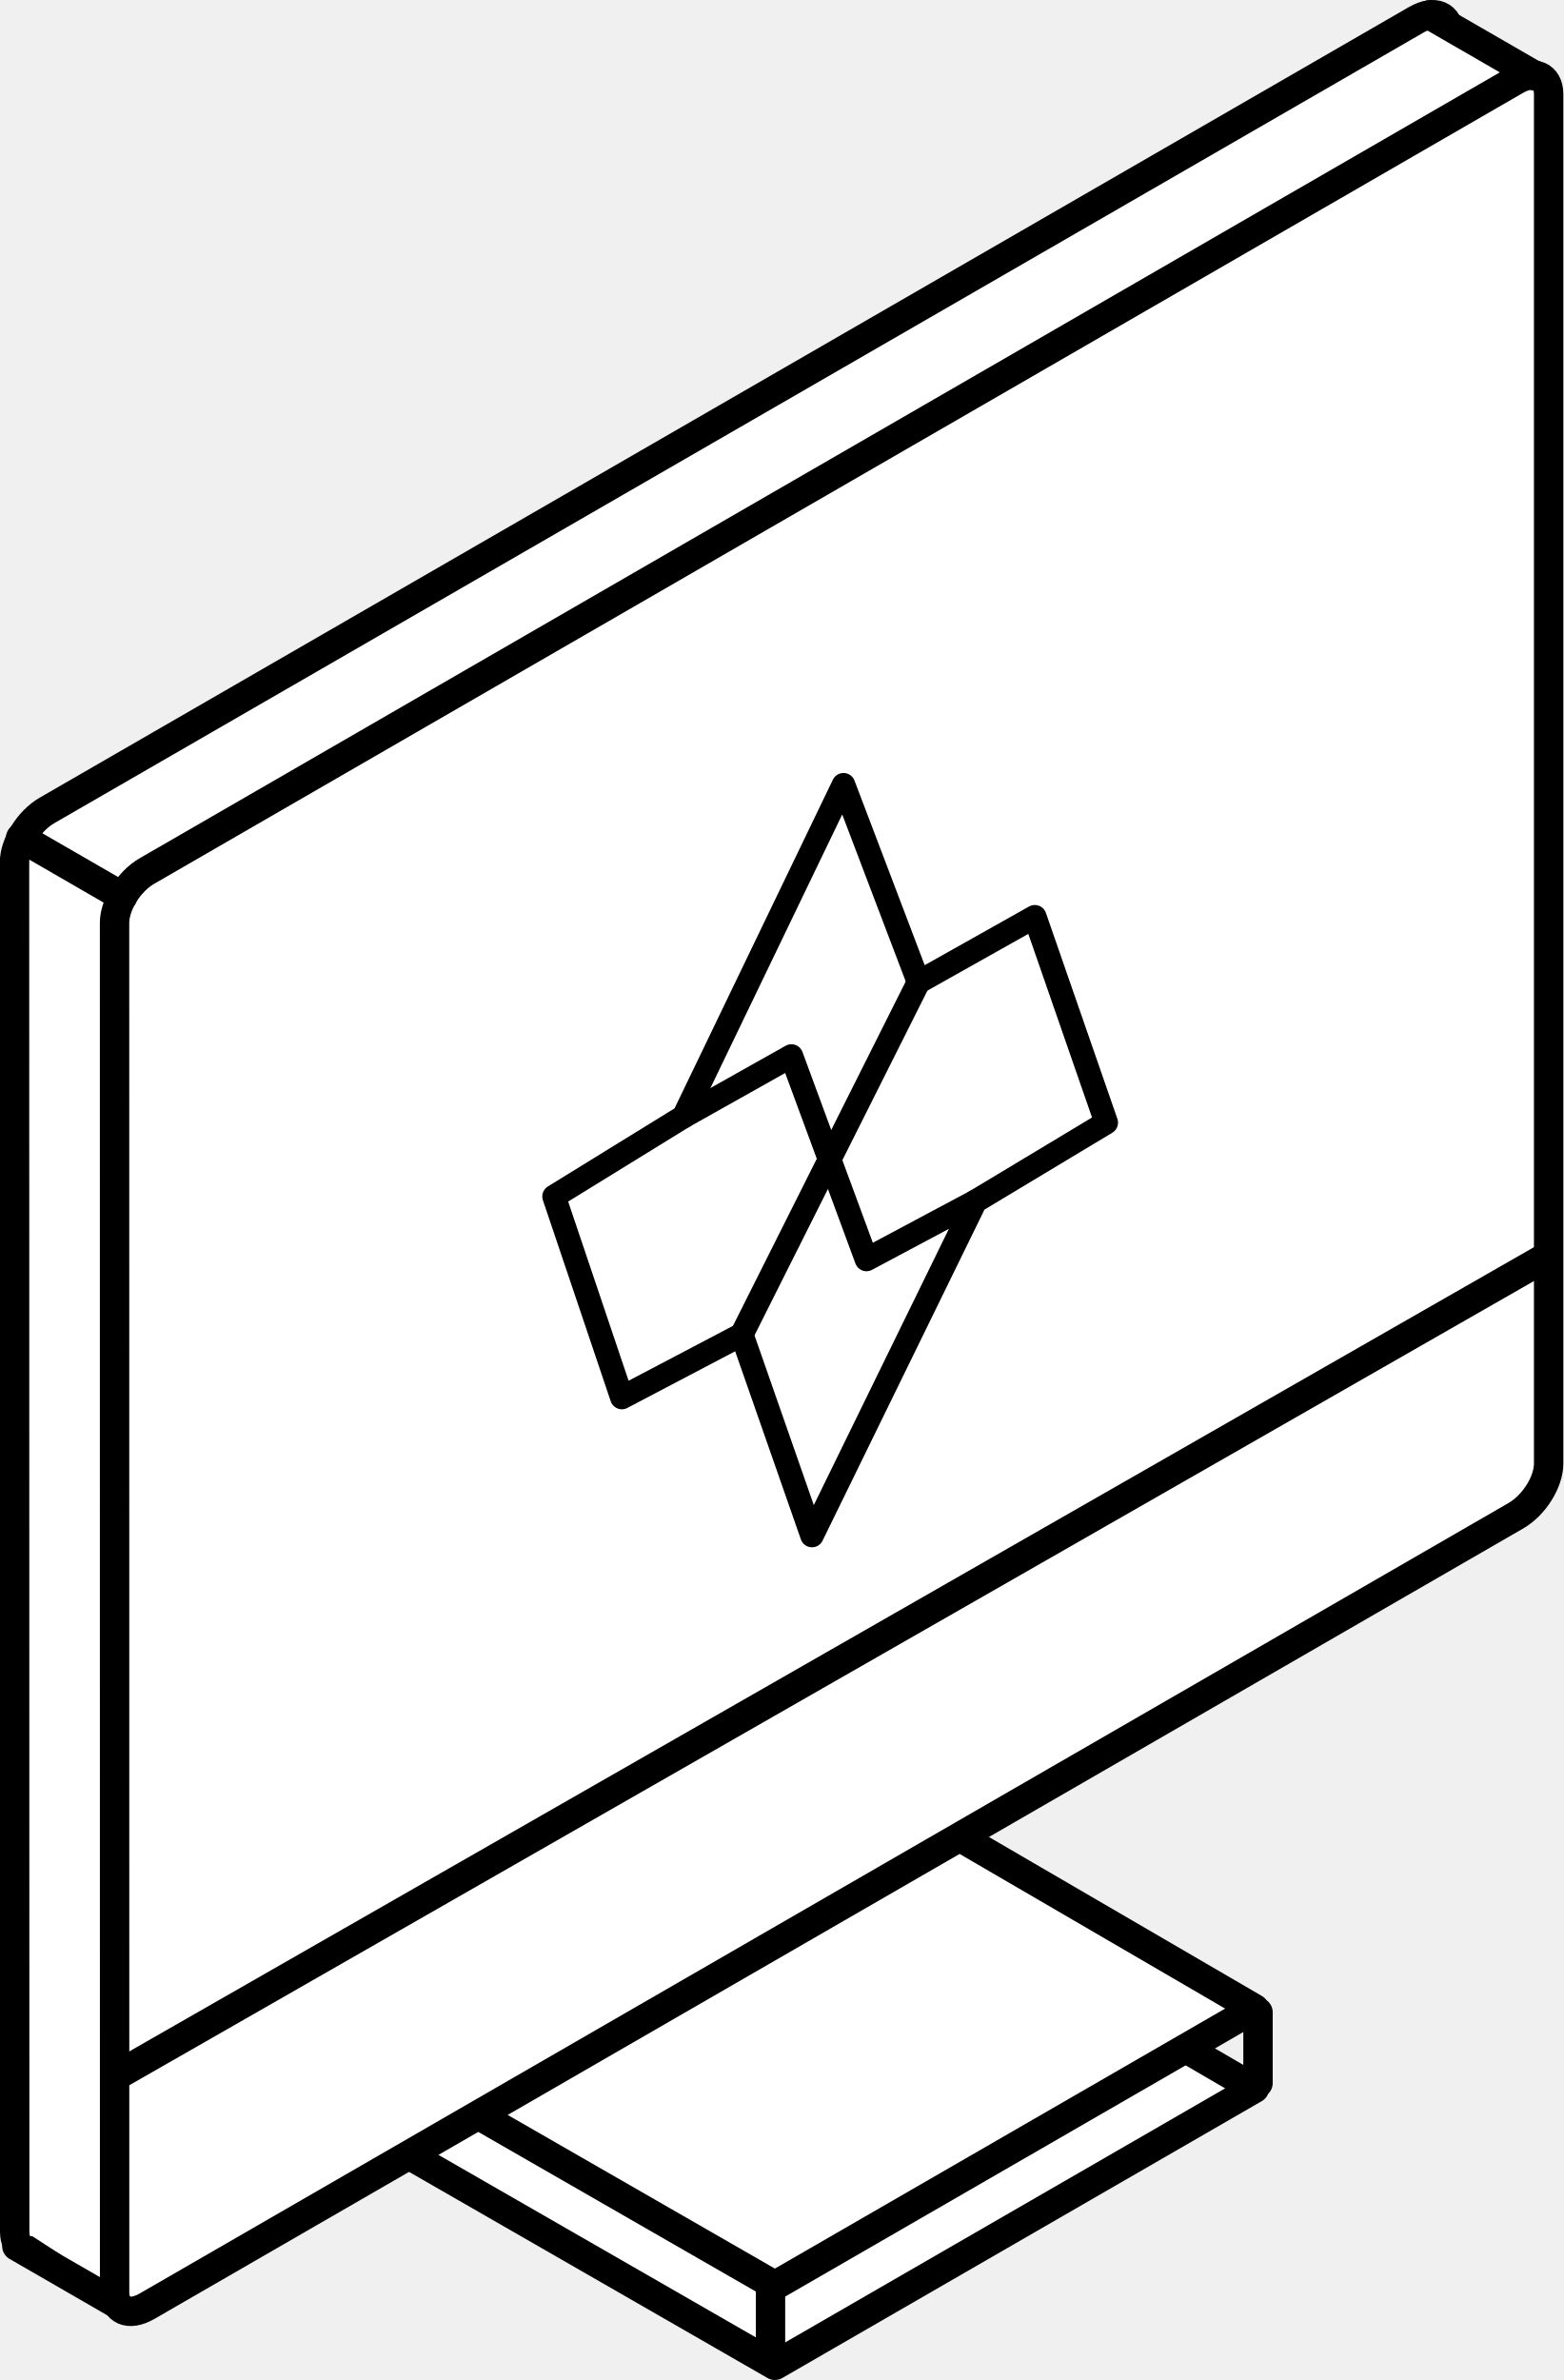
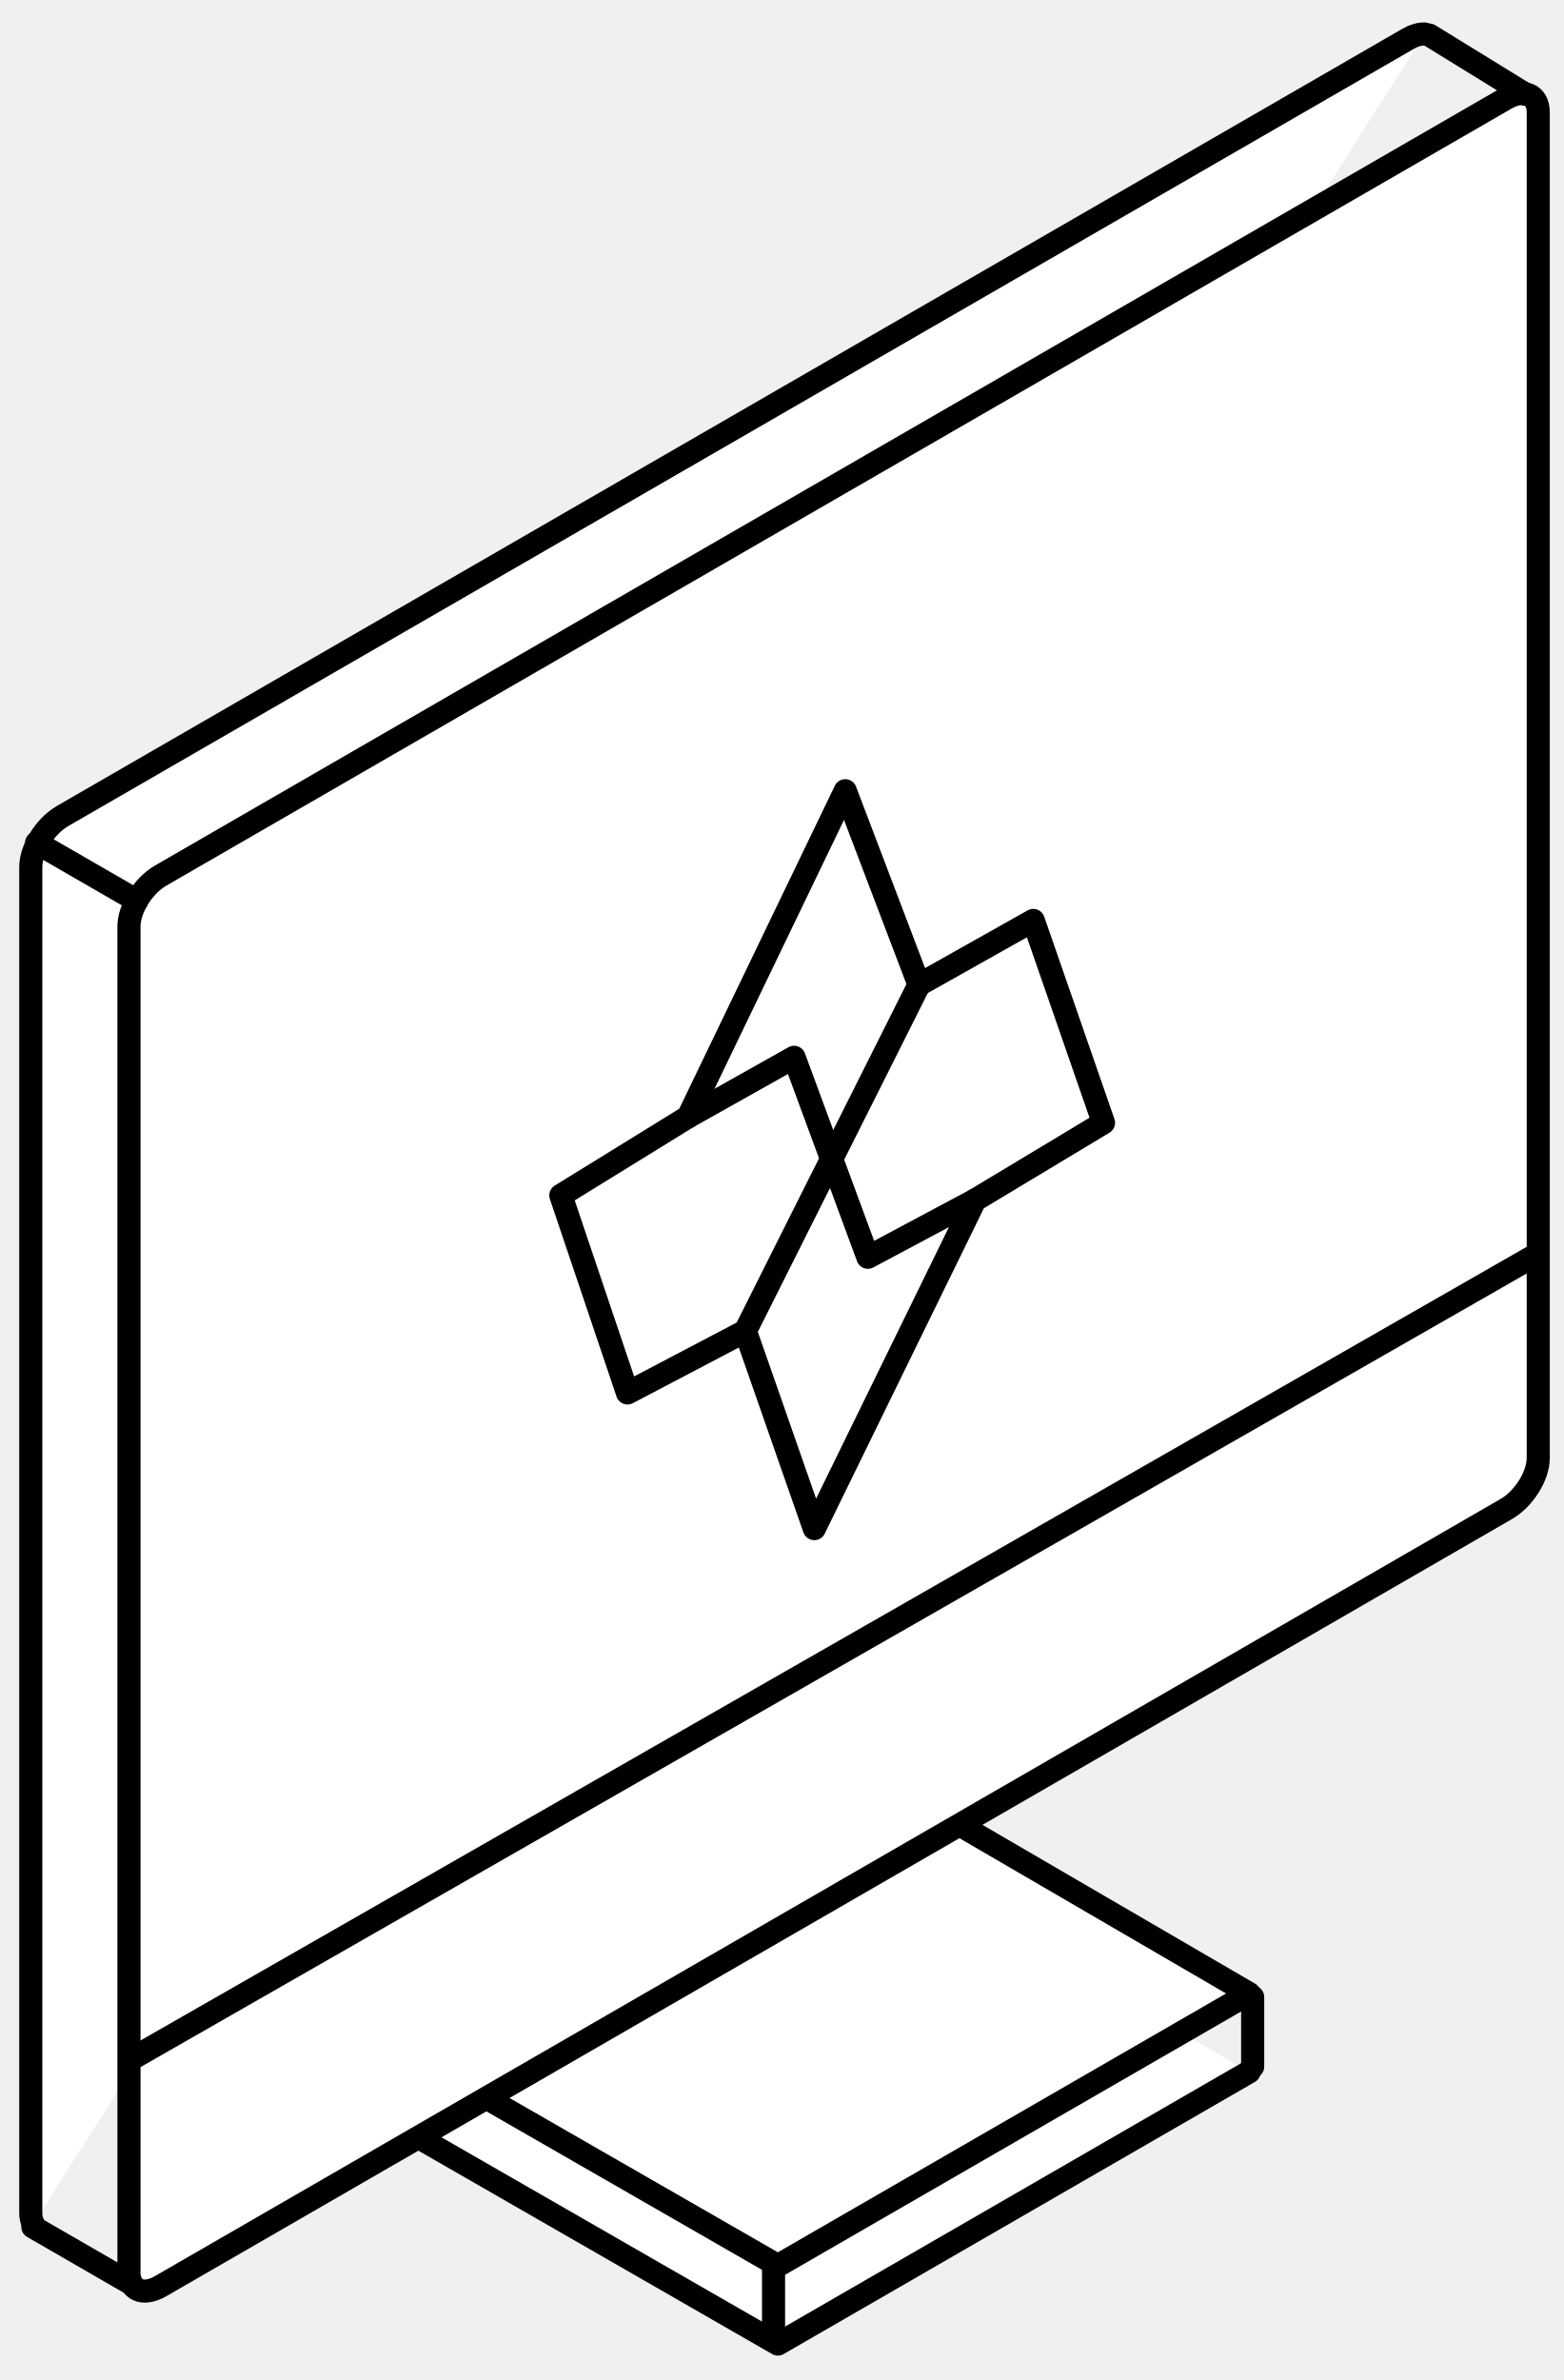
- <svg xmlns="http://www.w3.org/2000/svg" viewBox="0 0 266 404.92">
-   <defs>
-     <style>.cls-1,.cls-2,.cls-3{fill:#fff;}.cls-1,.cls-3{stroke:#000;stroke-linecap:round;stroke-linejoin:round;}.cls-1{stroke-width:5px;}.cls-3{stroke-width:4px;}</style>
-   </defs>
-   <g id="Camada_2" data-name="Camada 2">
-     <g id="Layer_1" data-name="Layer 1">
-       <polygon class="cls-1" points="131.85 402.42 213.44 355.31 133.7 308.88 51.03 355.95 131.85 402.42" />
-       <polygon points="188.4 354.06 162.16 368.05 159.48 363.41 180.9 349.54 188.4 354.06" />
-       <polygon class="cls-1" points="131.85 388.85 213.44 341.74 133.7 295.3 51.03 342.38 131.85 388.85" />
-       <path class="cls-1" d="M2.5,379.7c0,3.1,2.44,4.17,5.54,2.38L241,247.57c3.1-1.79,5.55-5.76,5.55-8.86V5.74c0-3.1-2.48-4.16-5.58-2.37L8,137.88c-3.1,1.79-5.53,5.75-5.53,8.85Z" />
-       <polygon class="cls-2" points="243.26 5.29 258.11 11.1 201.19 50.53 193.96 37.92 243.26 5.29" />
-       <polygon class="cls-2" points="19.25 389.41 5.25 380.29 6.9 300.92 18.17 302.04 19.25 389.41" />
-       <path class="cls-1" d="M19.5,390c0,3.1,2.41,4.16,5.51,2.37l232.93-134.5c3.1-1.79,5.56-5.76,5.56-8.86v-233c0-3.1-2.51-4.16-5.61-2.37L25,148.19c-3.1,1.79-5.51,5.75-5.51,8.85Z" />
-       <polygon class="cls-3" points="138.16 261.25 165.97 204.39 188.23 191 176.07 155.97 156.29 167.09 143.52 133.51 116.32 189.97 94.27 203.56 105.81 237.77 126.21 227.05 138.16 261.25" />
-       <line class="cls-3" x1="126.21" y1="227.05" x2="156.29" y2="167.09" />
-       <polyline class="cls-3" points="165.97 204.39 147.43 214.28 134.66 179.66 116.32 189.97" />
-       <line class="cls-1" x1="3.52" y1="142.52" x2="20.86" y2="152.54" />
-       <line class="cls-1" x1="2.87" y1="382.15" x2="19.99" y2="392.03" />
-       <line class="cls-1" x1="243.26" y1="2.53" x2="261.28" y2="12.94" />
-       <line class="cls-1" x1="20" y1="353.04" x2="262.5" y2="214.21" />
-       <line class="cls-1" x1="214.05" y1="342.35" x2="214.05" y2="354.41" />
-       <line class="cls-1" x1="131.1" y1="389.1" x2="131.1" y2="401.17" />
+ <svg xmlns="http://www.w3.org/2000/svg" version="1.1" id="Layer_1" x="0px" y="0px" width="91.253px" height="138.922px" viewBox="180.054 80.854 91.253 138.922" enable-background="new 180.054 80.854 91.253 138.922" xml:space="preserve">
+   <g>
+     <polyline fill="#FFFFFF" stroke="#000000" stroke-width="1.349" stroke-linecap="round" stroke-linejoin="round" stroke-miterlimit="10" points="   248.777,199.352 226.086,186.137 198.212,202.01 225.463,217.677 252.972,201.794  " />
+     <polygon fill="#FFFFFF" stroke="#000000" stroke-width="1.349" stroke-linecap="round" stroke-linejoin="round" stroke-miterlimit="10" points="   225.463,213.1 252.972,197.218 226.086,181.561 198.212,197.433  " />
+     <path fill="#FFFFFF" stroke="#000000" stroke-width="1.349" stroke-linecap="round" stroke-linejoin="round" stroke-miterlimit="10" d="   M187.698,208.52l74.55-43.054c1.046-0.604,1.871-1.939,1.871-2.985V89" />
+     <path fill="#FFFFFF" stroke="#000000" stroke-width="1.349" stroke-linecap="round" stroke-linejoin="round" stroke-miterlimit="10" d="   M263.207,82.838c-0.283-0.007-0.615,0.087-0.971,0.292l-78.521,45.351c-1.045,0.604-1.864,1.94-1.864,2.985v78.551   c0,0.261,0.052,0.479,0.146,0.65" />
+     <path fill="#FFFFFF" stroke="#000000" stroke-width="1.349" stroke-linecap="round" stroke-linejoin="round" stroke-miterlimit="10" d="   M187.583,213.493c0,1.045,0.813,1.403,1.858,0.8l78.533-45.351c1.046-0.604,1.876-1.94,1.876-2.985v-78.55   c0-1.045-0.848-1.404-1.893-0.8l-78.517,45.351c-1.045,0.604-1.858,1.94-1.858,2.985V213.493z" />
+     <g>
+       <polygon fill="#FFFFFF" stroke="#000000" stroke-width="1.349" stroke-linecap="round" stroke-linejoin="round" stroke-miterlimit="10" points="    227.59,170.08 236.969,150.906 244.472,146.392 240.373,134.581 233.704,138.333 229.396,127.009 220.227,146.044     212.793,150.629 216.684,162.161 223.562,158.549   " />
+       <line fill="#FFFFFF" stroke="#000000" stroke-width="1.349" stroke-linecap="round" stroke-linejoin="round" stroke-miterlimit="10" x1="223.562" y1="158.549" x2="233.704" y2="138.333" />
+       <polyline fill="#FFFFFF" stroke="#000000" stroke-width="1.349" stroke-linecap="round" stroke-linejoin="round" stroke-miterlimit="10" points="    236.969,150.906 230.717,154.241 226.409,142.57 220.227,146.044   " />
    </g>
+     <line fill="#FFFFFF" stroke="#000000" stroke-width="1.349" stroke-linecap="round" stroke-linejoin="round" stroke-miterlimit="10" x1="182.193" y1="130.049" x2="188.04" y2="133.424" />
+     <line fill="#FFFFFF" stroke="#000000" stroke-width="1.349" stroke-linecap="round" stroke-linejoin="round" stroke-miterlimit="10" x1="181.975" y1="210.842" x2="187.746" y2="214.174" />
+     <line fill="#FFFFFF" stroke="#000000" stroke-width="1.349" stroke-linecap="round" stroke-linejoin="round" stroke-miterlimit="10" x1="263.493" y1="82.902" x2="269.103" y2="86.356" />
+     <line fill="#FFFFFF" stroke="#000000" stroke-width="1.349" stroke-linecap="round" stroke-linejoin="round" stroke-miterlimit="10" x1="187.751" y1="201.025" x2="269.514" y2="154.217" />
+     <line fill="#FFFFFF" stroke="#000000" stroke-width="1.349" stroke-linecap="round" stroke-linejoin="round" stroke-miterlimit="10" x1="253.179" y1="197.422" x2="253.179" y2="201.489" />
+     <line fill="#FFFFFF" stroke="#000000" stroke-width="1.349" stroke-linecap="round" stroke-linejoin="round" stroke-miterlimit="10" x1="225.21" y1="213.186" x2="225.21" y2="217.254" />
  </g>
</svg>
